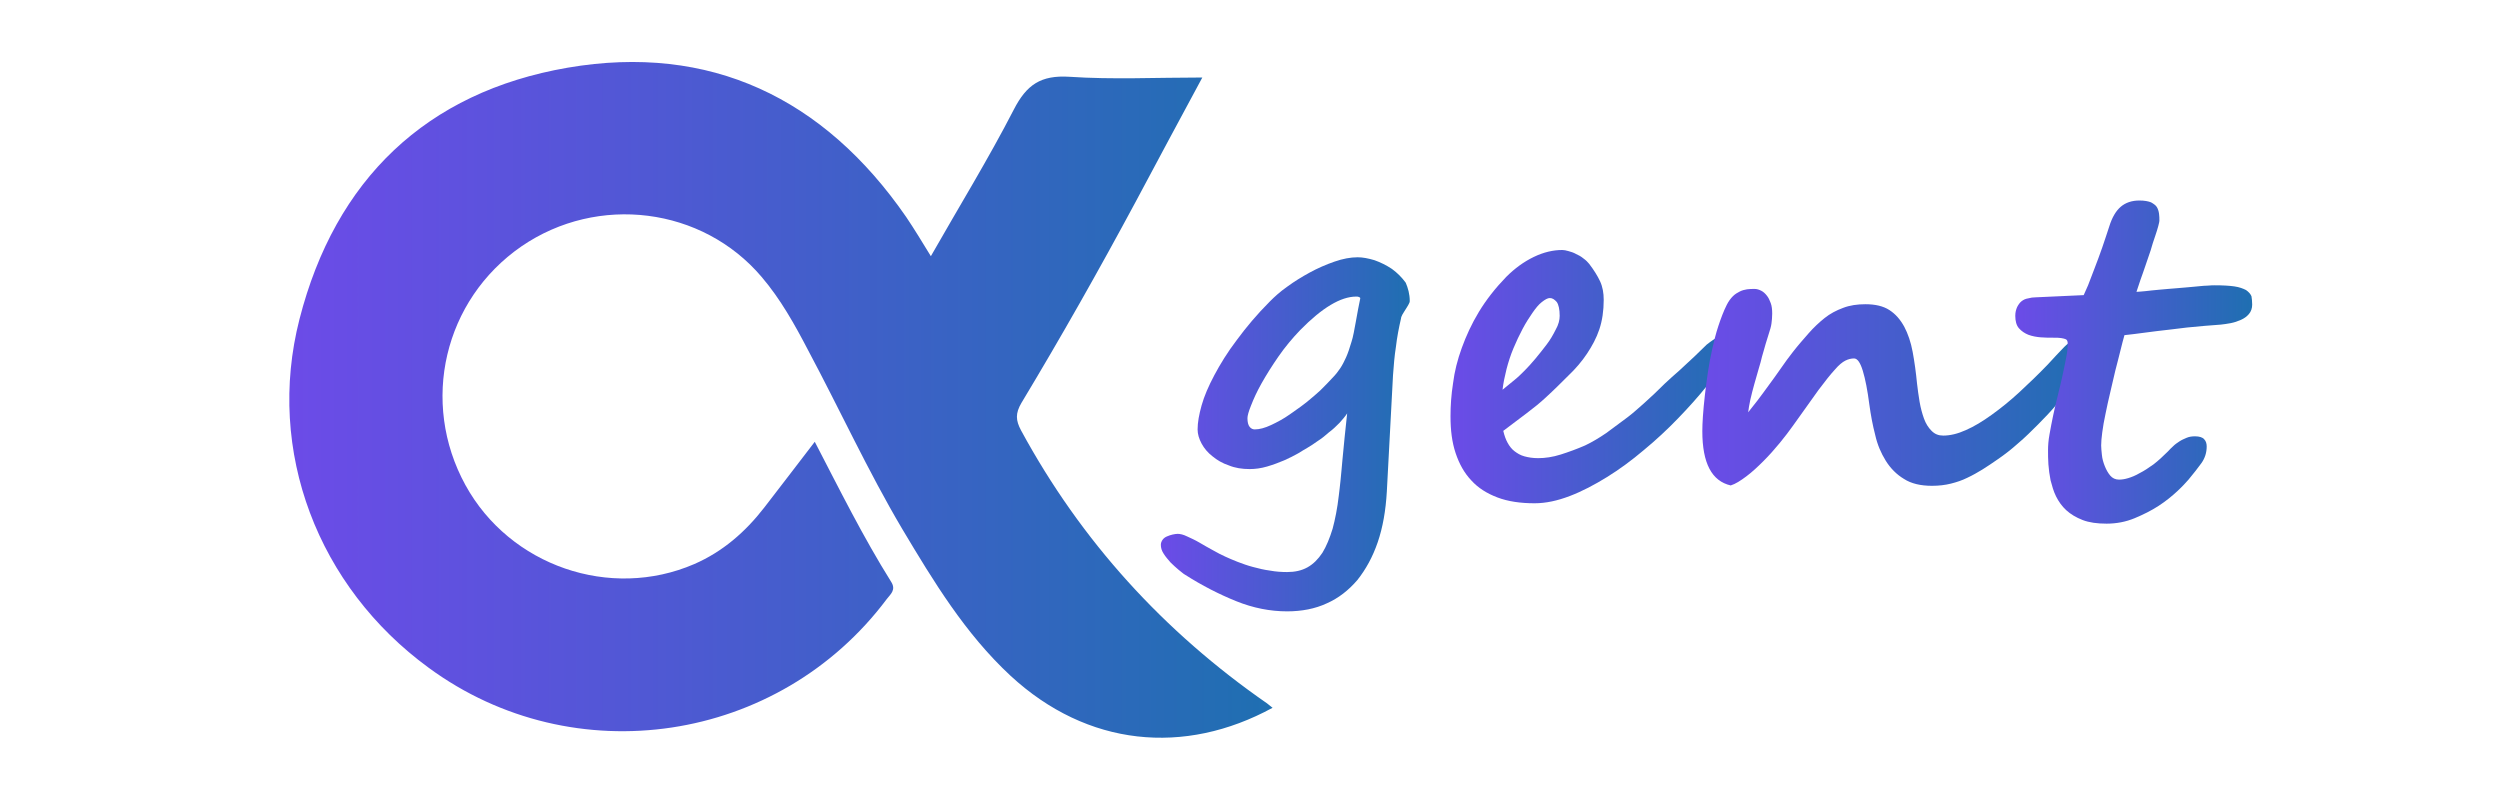
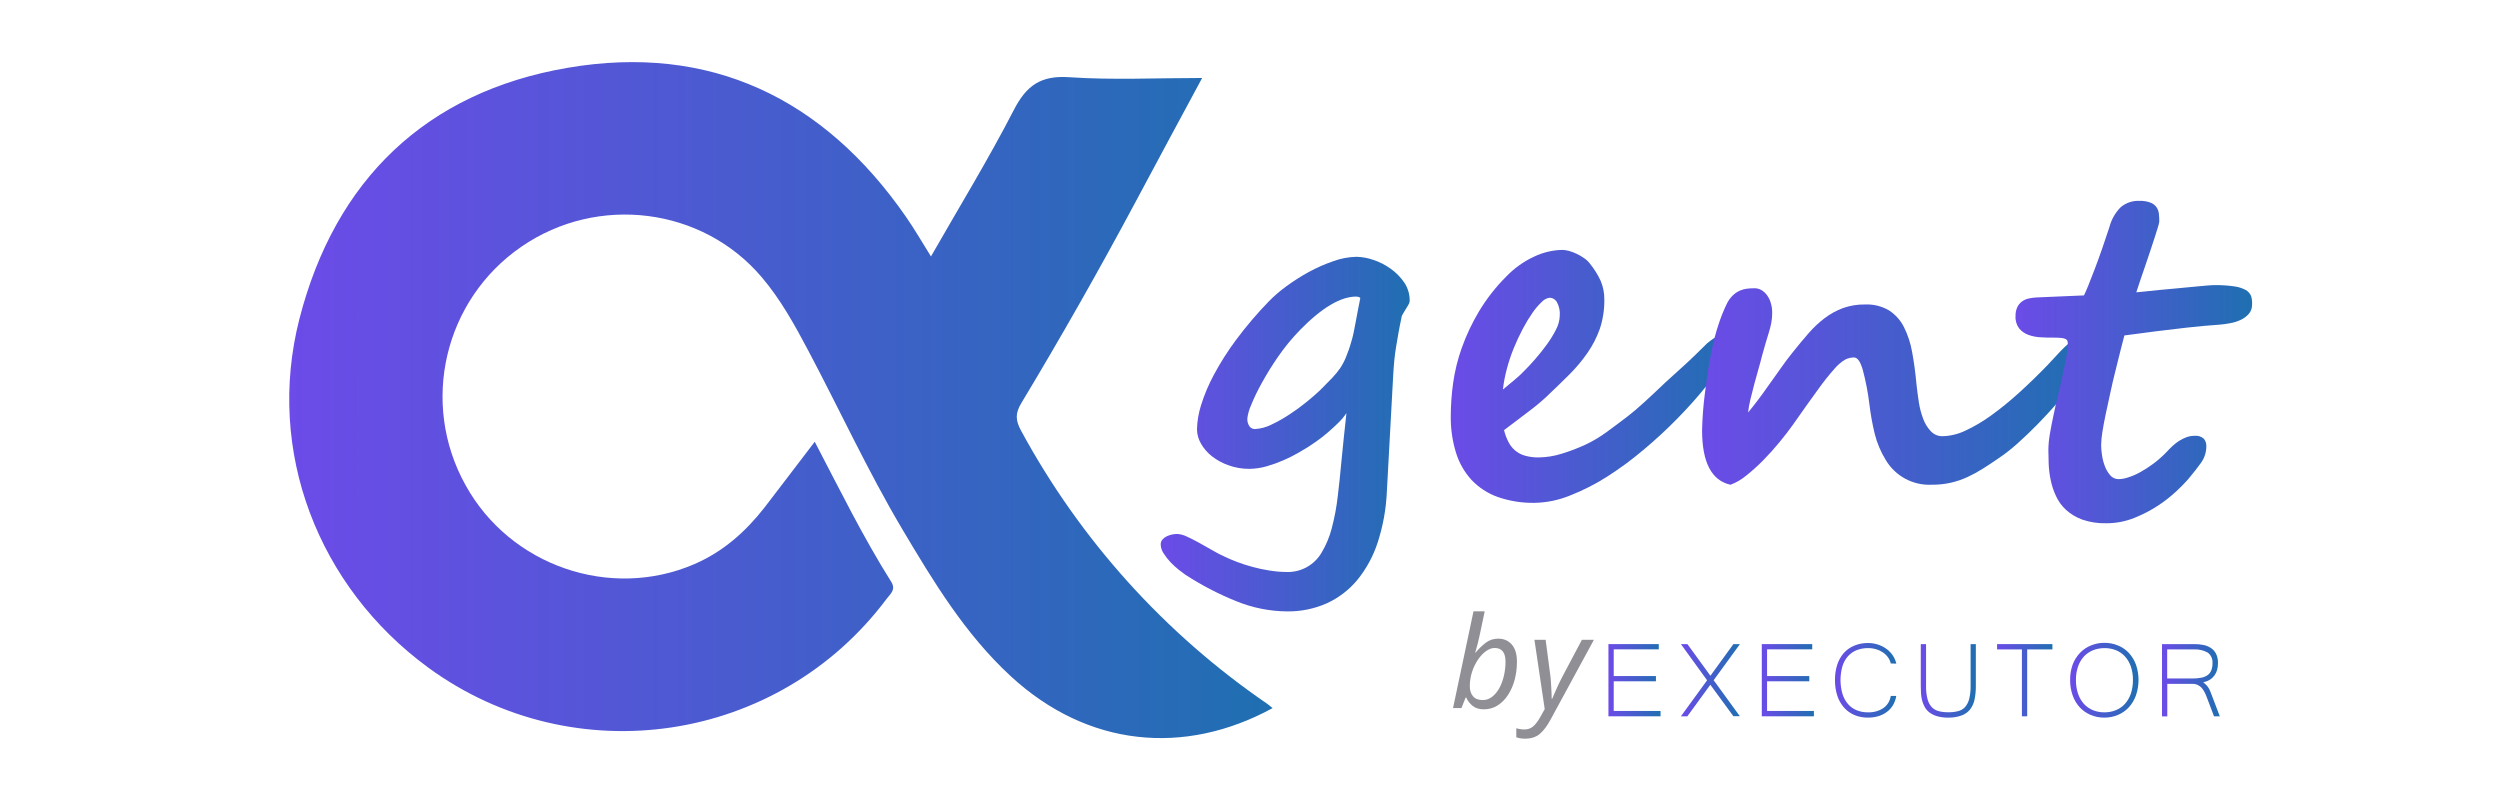
- <svg xmlns="http://www.w3.org/2000/svg" version="1.1" id="Capa_1" x="0px" y="0px" viewBox="0 0 687 222" style="enable-background:new 0 0 687 222;" xml:space="preserve">
-   <style type="text/css">
- 	.st0{fill:#1F6FB1;}
- 	.st1{fill:#8F8F95;}
- 	.st2{fill:#6C4BE8;}
- 	.st3{fill:url(#SVGID_1_);}
- 	.st4{fill:url(#SVGID_2_);}
- 	.st5{fill:url(#SVGID_3_);}
- 	.st6{fill:url(#SVGID_4_);}
- 	.st7{fill:url(#SVGID_5_);}
- 	.st8{fill:url(#SVGID_6_);}
- 	.st9{fill:url(#SVGID_7_);}
- 	.st10{fill:url(#SVGID_8_);}
- 	.st11{fill:url(#SVGID_9_);stroke:url(#SVGID_10_);stroke-width:0.75;stroke-miterlimit:10;}
- 	.st12{fill:url(#SVGID_11_);stroke:url(#SVGID_12_);stroke-width:0.75;stroke-miterlimit:10;}
- 	.st13{fill:url(#SVGID_13_);stroke:url(#SVGID_14_);stroke-width:0.75;stroke-miterlimit:10;}
- 	.st14{fill:url(#SVGID_15_);stroke:url(#SVGID_16_);stroke-width:0.75;stroke-miterlimit:10;}
- 	.st15{fill:url(#SVGID_17_);stroke:url(#SVGID_18_);stroke-width:0.75;stroke-miterlimit:10;}
- 	.st16{fill:url(#SVGID_19_);stroke:url(#SVGID_20_);stroke-width:0.75;stroke-miterlimit:10;}
- 	.st17{fill:url(#SVGID_21_);stroke:url(#SVGID_22_);stroke-width:0.75;stroke-miterlimit:10;}
- 	.st18{fill:url(#SVGID_23_);stroke:url(#SVGID_24_);stroke-width:0.75;stroke-miterlimit:10;}
- 	.st19{fill:url(#SVGID_25_);stroke:url(#SVGID_26_);stroke-width:0.75;stroke-miterlimit:10;}
- 	.st20{fill:url(#SVGID_27_);stroke:url(#SVGID_28_);stroke-width:0.75;stroke-miterlimit:10;}
- 	.st21{fill:url(#SVGID_29_);stroke:url(#SVGID_30_);stroke-width:0.75;stroke-miterlimit:10;}
- 	.st22{fill:url(#SVGID_31_);stroke:url(#SVGID_32_);stroke-width:0.75;stroke-miterlimit:10;}
- 	.st23{fill:url(#SVGID_33_);stroke:url(#SVGID_34_);stroke-width:0.75;stroke-miterlimit:10;}
- 	.st24{fill:url(#SVGID_35_);stroke:url(#SVGID_36_);stroke-width:0.75;stroke-miterlimit:10;}
- 	.st25{fill:url(#SVGID_37_);}
- 	.st26{fill:url(#SVGID_38_);}
- 	.st27{fill:url(#SVGID_39_);}
- 	.st28{fill:url(#SVGID_40_);}
- 	.st29{fill:url(#SVGID_41_);}
- 	.st30{fill:url(#SVGID_42_);}
- 	.st31{fill:url(#SVGID_43_);}
- 	.st32{fill:#FEFEFE;}
- 	.st33{fill:url(#SVGID_44_);}
- 	.st34{fill:#030303;}
- 	.st35{fill:#0A0A0A;}
- 	.st36{fill:url(#SVGID_45_);}
- </style>
-   <g>
-     <linearGradient id="SVGID_1_" gradientUnits="userSpaceOnUse" x1="318.924" y1="119.3" x2="387.385" y2="119.3">
-       <stop offset="0" style="stop-color:#6C4BE8" />
-       <stop offset="1" style="stop-color:#1F6FB1" />
+ <svg xmlns="http://www.w3.org/2000/svg" xmlns:xlink="http://www.w3.org/1999/xlink" id="Capa_1" data-name="Capa 1" viewBox="0 0 687 222">
+   <defs>
+     <style>.cls-1{fill:url(#Degradado_sin_nombre_4);}.cls-2{fill:url(#Degradado_sin_nombre_4-2);}.cls-3{fill:url(#Degradado_sin_nombre_4-3);}.cls-4{fill:url(#Degradado_sin_nombre_4-4);}.cls-5{fill:url(#Degradado_sin_nombre_4-5);}.cls-6{fill:url(#Degradado_sin_nombre_18);}.cls-7{fill:url(#Degradado_sin_nombre_18-2);}.cls-8{fill:url(#Degradado_sin_nombre_18-3);}.cls-9{fill:url(#Degradado_sin_nombre_18-4);}.cls-10{fill:url(#Degradado_sin_nombre_18-5);}.cls-11{fill:url(#Degradado_sin_nombre_18-6);}.cls-12{fill:url(#Degradado_sin_nombre_18-7);}.cls-13{fill:url(#Degradado_sin_nombre_18-8);}.cls-14{font-size:35px;fill:#8f8f95;font-family:Microsoft-Yi-Baiti, Microsoft Yi Baiti;font-style:italic;letter-spacing:0.06em;}</style>
+     <linearGradient id="Degradado_sin_nombre_4" x1="318.92" y1="119.3" x2="387.38" y2="119.3" gradientUnits="userSpaceOnUse">
+       <stop offset="0" stop-color="#6c4be8" />
+       <stop offset="1" stop-color="#1f6fb1" />
    </linearGradient>
-     <path class="st3" d="M387.4,82.7c0,0.3-0.1,0.6-0.4,1.1c-0.2,0.4-0.5,0.8-0.8,1.3c-0.3,0.4-0.5,0.9-0.8,1.3   c-0.2,0.4-0.4,0.8-0.4,1.1c-0.6,2.6-1.1,5.2-1.4,7.8c-0.4,2.5-0.6,5.1-0.8,7.8l-1.7,32c-0.3,5.2-1.1,9.8-2.5,13.9   c-1.4,4.1-3.3,7.5-5.6,10.4c-2.4,2.8-5.2,5-8.4,6.4c-3.2,1.5-6.9,2.2-10.9,2.2c-4.6,0-9.3-0.9-14-2.8c-4.7-1.9-9.4-4.3-14.1-7.3   c-0.4-0.2-0.9-0.7-1.7-1.3c-0.7-0.6-1.5-1.3-2.2-2c-0.7-0.8-1.4-1.6-1.9-2.4c-0.6-0.9-0.8-1.7-0.8-2.5c0-0.5,0.2-1,0.5-1.4   s0.7-0.7,1.2-0.9c0.5-0.2,1-0.4,1.5-0.5c0.5-0.1,1-0.2,1.4-0.2c0.7,0,1.6,0.2,2.6,0.7c1.1,0.5,2.2,1,3.4,1.7   c1.2,0.7,2.4,1.4,3.7,2.1c1.2,0.7,2.4,1.3,3.5,1.8c0.9,0.4,2,0.9,3.3,1.4c1.3,0.5,2.7,1,4.2,1.4c1.5,0.4,3.1,0.8,4.7,1   c1.6,0.3,3.2,0.4,4.7,0.4c2.1,0,4-0.4,5.6-1.3c1.6-0.9,2.9-2.2,4.1-4c1.1-1.8,2-4,2.8-6.6c0.7-2.6,1.3-5.6,1.7-9.1   c0.2-1.3,0.3-2.8,0.5-4.4c0.2-1.7,0.3-3.5,0.5-5.4c0.2-1.9,0.4-4,0.6-6.2c0.2-2.2,0.5-4.4,0.7-6.6c-0.5,0.8-1.3,1.7-2.1,2.6   c-0.9,0.9-1.8,1.8-2.9,2.6c-1,0.9-2,1.7-3.1,2.4c-1,0.7-2,1.4-2.9,1.9c-0.5,0.3-1.4,0.8-2.5,1.5c-1.1,0.6-2.4,1.3-3.8,1.9   c-1.4,0.6-3,1.2-4.7,1.7c-1.7,0.5-3.3,0.7-4.8,0.7c-2.1,0-4-0.3-5.7-1c-1.8-0.6-3.3-1.5-4.5-2.5c-1.3-1-2.3-2.2-3-3.5   c-0.7-1.3-1.1-2.6-1.1-3.9c0-1.9,0.4-4.1,1.1-6.6c0.7-2.5,1.9-5.3,3.5-8.3c1.6-3,3.6-6.3,6.2-9.7c2.5-3.4,5.5-7,9.1-10.6   c1.2-1.2,2.7-2.6,4.7-4c1.9-1.4,4-2.7,6.2-3.9c2.2-1.2,4.5-2.2,6.8-3c2.3-0.8,4.4-1.2,6.4-1.2c1.4,0,2.9,0.3,4.6,0.8   c1.7,0.6,3.3,1.4,4.8,2.4c1.5,1.1,2.7,2.3,3.8,3.8C386.9,79.1,387.4,80.8,387.4,82.7z M373.8,82c0-0.2-0.1-0.3-0.4-0.4   c-0.2-0.1-0.5-0.1-0.7-0.1c-4.3,0-9.4,3.1-15.4,9.2c-2.2,2.3-4.2,4.7-6,7.3c-1.8,2.6-3.3,5-4.6,7.3c-1.3,2.3-2.2,4.3-2.9,6.1   c-0.7,1.7-1,2.9-1,3.5c0,1.1,0.2,1.9,0.6,2.4c0.4,0.5,0.9,0.7,1.4,0.7c1.3,0,2.8-0.4,4.5-1.2c1.7-0.8,3.4-1.7,5.1-2.9   s3.3-2.3,4.8-3.5c1.5-1.2,2.7-2.3,3.6-3.1c1.4-1.4,2.5-2.5,3.3-3.4c0.9-0.9,1.6-1.8,2.2-2.7c0.6-0.9,1.1-1.9,1.6-3   c0.5-1.1,1-2.6,1.5-4.3c0.2-0.6,0.4-1.4,0.6-2.4c0.2-1,0.4-2.1,0.6-3.2c0.2-1.1,0.4-2.2,0.6-3.3C373.5,83.7,373.6,82.8,373.8,82z" />
-     <linearGradient id="SVGID_2_" gradientUnits="userSpaceOnUse" x1="398.671" y1="103.363" x2="476.744" y2="103.363">
-       <stop offset="0" style="stop-color:#6C4BE8" />
-       <stop offset="1" style="stop-color:#1F6FB1" />
-     </linearGradient>
-     <path class="st4" d="M476.7,93.5c0,0.3-0.1,0.8-0.4,1.6c-0.2,0.7-0.7,1.5-1.2,2.5c-1.6,2.6-3.6,5.4-6,8.4c-2.4,3-5.1,6-8,9   c-2.9,3-6,5.9-9.4,8.7c-3.3,2.8-6.7,5.3-10.1,7.4c-3.4,2.1-6.8,3.9-10.2,5.2c-3.4,1.3-6.6,2-9.7,2c-3.9,0-7.3-0.5-10.2-1.6   c-2.9-1.1-5.3-2.6-7.2-4.7c-1.9-2-3.3-4.5-4.3-7.5c-1-3-1.4-6.3-1.4-10.1c0-2.9,0.2-5.9,0.7-9.1c0.4-3.2,1.2-6.4,2.4-9.7   c1.2-3.3,2.7-6.6,4.7-9.9c2-3.3,4.5-6.5,7.5-9.6c2.4-2.4,4.9-4.2,7.6-5.5s5.3-1.9,7.8-1.9c0.5,0,1,0.1,1.7,0.3   c0.7,0.2,1.4,0.4,2.1,0.8c0.7,0.3,1.4,0.7,2,1.2c0.7,0.5,1.2,1,1.6,1.5c1.3,1.7,2.3,3.3,3,4.8c0.7,1.5,1,3.2,1,5.1   c0,3-0.4,5.7-1.2,8.1c-0.8,2.4-2,4.6-3.4,6.7c-1.4,2.1-3.1,4.1-5.1,6c-1.9,1.9-4,4-6.3,6.1c-1.4,1.3-3.1,2.7-5.1,4.2   c-2,1.5-4.2,3.2-6.5,4.9c0.3,1.3,0.7,2.4,1.2,3.3c0.5,0.9,1.1,1.7,1.9,2.3s1.6,1.1,2.7,1.4c1.1,0.3,2.3,0.5,3.8,0.5   c1.9,0,4-0.3,6.2-1c2.2-0.7,4.4-1.5,6.7-2.5c1.9-0.9,3.9-2.1,5.8-3.4c1.9-1.4,3.8-2.8,5.8-4.3c1.2-0.9,2.7-2.2,4.6-3.9   c1.9-1.7,3.8-3.5,5.7-5.4c1.3-1.2,2.6-2.4,4-3.6c1.3-1.2,2.7-2.5,4.2-3.9l3.3-3.2c2.4-1.9,4.3-2.9,5.8-2.9c0.8,0,1.3,0.2,1.5,0.7   C476.6,92.6,476.7,93.1,476.7,93.5z M428.6,86.8c0-1.8-0.3-3.1-0.8-3.8c-0.6-0.7-1.2-1.1-1.9-1.1c-0.6,0-1.3,0.4-2.2,1.1   s-1.7,1.7-2.6,3c-0.9,1.3-1.8,2.7-2.7,4.4c-0.9,1.7-1.7,3.4-2.5,5.3s-1.4,3.8-1.9,5.7c-0.5,2-0.9,3.9-1.1,5.7   c1.2-1,2.3-1.9,3.3-2.7c1-0.8,1.9-1.7,2.8-2.6c0.9-0.9,1.8-1.9,2.9-3.2c1.1-1.3,2.1-2.6,3.1-3.9s1.8-2.7,2.5-4.1   C428.3,89.2,428.6,87.9,428.6,86.8z" />
-     <linearGradient id="SVGID_3_" gradientUnits="userSpaceOnUse" x1="467.69" y1="106.216" x2="574.04" y2="106.216">
-       <stop offset="0" style="stop-color:#6C4BE8" />
-       <stop offset="1" style="stop-color:#1F6FB1" />
-     </linearGradient>
-     <path class="st5" d="M574,95.8c0,0.8-0.1,1.6-0.4,2.6c-0.3,0.9-0.7,1.9-1.1,2.8c-0.4,0.9-0.9,1.8-1.4,2.6c-0.5,0.8-1,1.5-1.5,2   c-1.3,1.7-2.8,3.4-4.4,5.3c-1.6,1.9-3.3,3.7-5.1,5.5c-1.8,1.8-3.6,3.6-5.5,5.2c-1.9,1.7-3.7,3.1-5.6,4.4c-1.4,1-2.8,1.9-4.2,2.8   c-1.3,0.8-2.7,1.6-4.2,2.3c-1.4,0.7-2.9,1.2-4.5,1.6s-3.3,0.6-5.2,0.6c-3.1,0-5.7-0.6-7.7-1.9c-2-1.2-3.7-2.9-5-5   c-1.3-2.1-2.3-4.4-2.9-7.1c-0.7-2.7-1.2-5.4-1.6-8.3c-0.5-3.9-1.1-7-1.8-9.3c-0.7-2.3-1.5-3.4-2.4-3.4c-0.8,0-1.6,0.2-2.4,0.6   c-0.8,0.4-1.8,1.2-2.9,2.5c-1.2,1.3-2.7,3.2-4.5,5.6c-1.8,2.5-4.1,5.7-7,9.8c-1,1.4-2.2,3-3.6,4.7c-1.4,1.7-2.9,3.4-4.5,5   c-1.6,1.6-3.1,3-4.7,4.2c-1.6,1.2-3,2.1-4.3,2.5c-5.2-1.2-7.8-6.1-7.8-14.9c0-2.2,0.2-5.5,0.7-9.9c0.2-1.9,0.5-4,0.8-6.1   c0.3-2.1,0.7-4.3,1.2-6.5c0.5-2.2,1-4.3,1.7-6.4c0.7-2.1,1.4-4,2.3-5.8c0.5-1,1.1-1.8,1.7-2.4c0.6-0.6,1.3-1,1.9-1.3   c0.6-0.3,1.3-0.5,2-0.6c0.7-0.1,1.4-0.1,2.1-0.1c0.6,0,1.2,0.2,1.8,0.5c0.6,0.3,1.1,0.8,1.5,1.3c0.5,0.6,0.8,1.3,1.1,2.1   c0.3,0.8,0.4,1.8,0.4,2.9c0,1-0.1,1.9-0.2,2.7s-0.4,1.8-0.7,2.7c-0.3,0.9-0.6,1.9-0.9,2.9c-0.3,1-0.6,2.2-1,3.5   c-0.2,0.9-0.5,2-0.9,3.3c-0.4,1.4-0.8,2.8-1.2,4.2c-0.4,1.5-0.8,2.9-1.1,4.3c-0.3,1.4-0.5,2.6-0.6,3.5c0.7-0.9,1.6-2,2.6-3.3   c1-1.3,2-2.7,3.1-4.2c1.1-1.5,2.2-3,3.3-4.6c1.1-1.6,2.2-3.1,3.3-4.5c1.4-1.8,2.9-3.5,4.3-5.1s2.9-3,4.4-4.2   c1.5-1.2,3.2-2.1,5.1-2.8c1.8-0.7,3.9-1,6.1-1c2.7,0,4.9,0.5,6.6,1.6c1.7,1.1,3,2.6,4.1,4.6c1,1.9,1.8,4.2,2.3,6.9   c0.5,2.7,0.9,5.6,1.2,8.7c0.2,1.6,0.4,3.3,0.7,5c0.3,1.7,0.7,3.2,1.2,4.6c0.5,1.4,1.2,2.5,2.1,3.4c0.9,0.9,1.9,1.3,3.2,1.3   c1.9,0,4-0.5,6.2-1.5c2.3-1,4.6-2.4,7.1-4.2c2.5-1.8,5-3.8,7.6-6.2s5.2-4.9,7.8-7.6c0.8-0.9,1.6-1.7,2.4-2.6   c0.8-0.8,1.5-1.6,2.2-2.3c0.7-0.7,1.4-1.2,2-1.6c0.7-0.4,1.3-0.6,2-0.6c0.2,0,0.5,0,0.9,0.1c0.3,0.1,0.6,0.2,0.9,0.4   c0.3,0.2,0.5,0.4,0.7,0.8C573.9,94.7,574,95.2,574,95.8z" />
-     <linearGradient id="SVGID_4_" gradientUnits="userSpaceOnUse" x1="553.762" y1="99.518" x2="618.874" y2="99.518">
-       <stop offset="0" style="stop-color:#6C4BE8" />
-       <stop offset="1" style="stop-color:#1F6FB1" />
-     </linearGradient>
-     <path class="st6" d="M618.9,83.7c0,1-0.3,1.9-0.9,2.6c-0.6,0.7-1.3,1.2-2.2,1.6c-0.9,0.4-1.8,0.7-2.8,0.9c-1,0.2-1.9,0.3-2.7,0.4   c-3.1,0.2-6.2,0.5-9.3,0.8c-3.1,0.4-5.9,0.7-8.4,1c-2.5,0.3-4.6,0.6-6.2,0.8c-1.6,0.2-2.5,0.3-2.6,0.3c-0.3,1.1-0.7,2.5-1.1,4.2   c-0.4,1.7-0.9,3.5-1.4,5.5c-0.5,2-0.9,4-1.4,6c-0.5,2-0.9,4-1.3,5.9c-0.4,1.9-0.7,3.5-0.9,5.1c-0.2,1.5-0.3,2.7-0.3,3.6   c0,0.7,0.1,1.6,0.2,2.6c0.1,1.1,0.4,2.1,0.8,3.1c0.4,1,0.9,1.9,1.5,2.6c0.6,0.7,1.4,1.1,2.4,1.1c0.7,0,1.5-0.1,2.5-0.4   c1-0.3,2-0.7,3.2-1.4c1.2-0.6,2.4-1.4,3.8-2.4c1.3-1,2.6-2.2,4-3.6c0.4-0.5,0.9-0.9,1.4-1.4c0.5-0.5,1.1-0.9,1.7-1.3   c0.6-0.4,1.3-0.7,2-1c0.7-0.3,1.5-0.4,2.3-0.4c1.2,0,2.1,0.3,2.5,0.8c0.5,0.5,0.7,1.2,0.7,2c0,1.7-0.5,3.2-1.4,4.5   c-1,1.4-2.2,2.9-3.6,4.6c-0.7,0.8-1.7,1.9-3.1,3.2c-1.4,1.3-3.1,2.7-5.1,4c-2,1.3-4.2,2.4-6.6,3.4c-2.4,1-5,1.5-7.7,1.5   c-2.6,0-4.8-0.3-6.6-1c-1.8-0.7-3.3-1.6-4.5-2.7c-1.2-1.1-2.1-2.4-2.8-3.8c-0.7-1.4-1.1-2.9-1.5-4.4c-0.3-1.5-0.5-3-0.6-4.4   c-0.1-1.4-0.1-2.7-0.1-3.9c0-1.2,0.1-2.7,0.4-4.3c0.3-1.6,0.6-3.4,1-5.2c0.4-1.8,0.8-3.7,1.3-5.6c0.5-1.9,0.9-3.8,1.3-5.5   c0.4-1.8,0.7-3.4,1-4.9c0.3-1.5,0.4-2.7,0.4-3.8c0-0.2,0-0.5-0.1-0.7c-0.1-0.2-0.2-0.4-0.5-0.5c-0.2-0.1-0.6-0.2-1.2-0.3   c-0.5-0.1-1.3-0.1-2.2-0.1c-1.1,0-2.2,0-3.4-0.1c-1.2-0.1-2.3-0.3-3.4-0.7c-1-0.4-1.9-1-2.6-1.8c-0.7-0.8-1-2-1-3.4   c0-1,0.2-1.7,0.5-2.4c0.3-0.6,0.7-1.2,1.2-1.6c0.5-0.4,1.1-0.7,1.8-0.8c0.7-0.2,1.4-0.3,2.2-0.3l13.1-0.6c0.2-0.5,0.6-1.3,1.2-2.7   c0.5-1.3,1.1-2.9,1.8-4.7c0.7-1.8,1.4-3.7,2.1-5.7c0.7-2,1.3-3.9,1.9-5.7c0.8-2.6,1.9-4.4,3.2-5.5s3-1.7,5.1-1.7   c1.4,0,2.4,0.2,3.2,0.5c0.7,0.4,1.3,0.8,1.6,1.3c0.3,0.5,0.5,1.1,0.6,1.8c0.1,0.7,0.1,1.3,0.1,2c0,0.2-0.1,0.6-0.3,1.4   c-0.2,0.8-0.5,1.7-0.9,2.9c-0.4,1.1-0.8,2.4-1.2,3.8c-0.5,1.4-0.9,2.7-1.4,4.1c-0.5,1.4-0.9,2.7-1.4,4c-0.4,1.3-0.8,2.3-1.1,3.3   c0.5,0,1.3-0.1,2.5-0.2c1.1-0.1,2.4-0.3,3.9-0.4c1.5-0.1,3-0.3,4.7-0.4c1.6-0.1,3.2-0.3,4.6-0.4c1.4-0.1,2.7-0.3,3.7-0.3   c1.1-0.1,1.7-0.1,2.1-0.1c2.2,0,4,0.1,5.4,0.3c1.4,0.2,2.4,0.6,3.2,1c0.7,0.5,1.2,1,1.5,1.7C618.8,82,618.9,82.8,618.9,83.7z" />
-   </g>
-   <linearGradient id="SVGID_5_" gradientUnits="userSpaceOnUse" x1="79.471" y1="109.937" x2="349.706" y2="109.937">
-     <stop offset="0" style="stop-color:#6C4BE8" />
-     <stop offset="1" style="stop-color:#1F6FB1" />
-   </linearGradient>
-   <path class="st7" d="M223.9,121.4c6.9,13.3,13.3,26.2,21,38.5c1.4,2.2-0.2,3.4-1.2,4.7c-29.7,39.7-86,48.2-125.9,18.9  C87.4,161.3,73,124,82.3,87.7c9.8-38.3,34.8-62.4,73.7-69.1c39.1-6.7,70.4,8.3,93,41c2.3,3.4,4.4,6.9,6.8,10.8  c7.8-13.7,15.8-26.7,22.8-40.3c3.5-6.8,7.4-9.5,15.3-9c11.9,0.8,23.8,0.2,36.5,0.2c-6.4,11.8-12.4,23.1-18.4,34.3  c-10,18.6-20.4,37-31.3,55.1c-1.7,2.9-1.6,4.8-0.1,7.6c16.5,30.4,39.2,55.3,67.6,75c0.5,0.4,1,0.8,1.5,1.2  c-24.2,13.2-50.9,10.7-72-8.8c-12.5-11.6-21.2-26-29.8-40.4c-9.4-15.9-17.1-32.7-25.8-49c-3.7-7.1-7.6-14.1-12.8-20.2  c-16.3-19.2-45-22.8-66-8.4c-21.3,14.7-27.9,42.8-15.4,65.6c12.2,22.2,39.8,31.7,62.9,21.7c7.8-3.4,14-8.8,19.2-15.5  C214.5,133.7,218.9,127.9,223.9,121.4z" />
+     <linearGradient id="Degradado_sin_nombre_4-2" x1="398.67" y1="103.36" x2="476.74" y2="103.36" xlink:href="#Degradado_sin_nombre_4" />
+     <linearGradient id="Degradado_sin_nombre_4-3" x1="467.69" y1="106.22" x2="574.04" y2="106.22" xlink:href="#Degradado_sin_nombre_4" />
+     <linearGradient id="Degradado_sin_nombre_4-4" x1="553.76" y1="99.52" x2="618.87" y2="99.52" xlink:href="#Degradado_sin_nombre_4" />
+     <linearGradient id="Degradado_sin_nombre_4-5" x1="79.47" y1="109.94" x2="349.71" y2="109.94" xlink:href="#Degradado_sin_nombre_4" />
+     <linearGradient id="Degradado_sin_nombre_18" x1="442" y1="186.93" x2="456.32" y2="186.93" xlink:href="#Degradado_sin_nombre_4" />
+     <linearGradient id="Degradado_sin_nombre_18-2" x1="461.91" y1="186.93" x2="478.13" y2="186.93" xlink:href="#Degradado_sin_nombre_4" />
+     <linearGradient id="Degradado_sin_nombre_18-3" x1="484.14" y1="186.93" x2="498.46" y2="186.93" xlink:href="#Degradado_sin_nombre_4" />
+     <linearGradient id="Degradado_sin_nombre_18-4" x1="504.25" y1="186.93" x2="521.09" y2="186.93" xlink:href="#Degradado_sin_nombre_4" />
+     <linearGradient id="Degradado_sin_nombre_18-5" x1="527.8" y1="187.11" x2="542.93" y2="187.11" xlink:href="#Degradado_sin_nombre_4" />
+     <linearGradient id="Degradado_sin_nombre_18-6" x1="548.8" y1="186.93" x2="564.04" y2="186.93" xlink:href="#Degradado_sin_nombre_4" />
+     <linearGradient id="Degradado_sin_nombre_18-7" x1="568.93" y1="186.93" x2="587.63" y2="186.93" xlink:href="#Degradado_sin_nombre_4" />
+     <linearGradient id="Degradado_sin_nombre_18-8" x1="594.09" y1="186.93" x2="610" y2="186.93" xlink:href="#Degradado_sin_nombre_4" />
+   </defs>
+   <path class="cls-1" d="M387.38,82.74A2.14,2.14,0,0,1,387,83.8c-.25.41-.5.84-.77,1.27s-.53.87-.78,1.3a2.39,2.39,0,0,0-.37,1.15c-.58,2.65-1,5.23-1.43,7.75s-.64,5.13-.8,7.81l-1.74,32A52.42,52.42,0,0,1,378.61,149,32,32,0,0,1,373,159.36a23.68,23.68,0,0,1-8.44,6.45,26,26,0,0,1-10.88,2.2,37.58,37.58,0,0,1-14-2.82,81.5,81.5,0,0,1-14.08-7.35c-.37-.25-.93-.67-1.68-1.27a23,23,0,0,1-2.2-2,16.7,16.7,0,0,1-1.92-2.45,4.57,4.57,0,0,1-.84-2.48,2.06,2.06,0,0,1,.47-1.36,3.46,3.46,0,0,1,1.18-.9,6.45,6.45,0,0,1,1.48-.5,7.52,7.52,0,0,1,1.4-.15,6.87,6.87,0,0,1,2.64.71c1.05.48,2.18,1.05,3.38,1.71s2.41,1.35,3.66,2.07a33.36,33.36,0,0,0,3.53,1.83c.87.42,1.95.87,3.25,1.37s2.71.95,4.22,1.36,3.07.76,4.68,1a29.42,29.42,0,0,0,4.65.4,10.7,10.7,0,0,0,9.68-5.33,25.3,25.3,0,0,0,2.76-6.58,61.48,61.48,0,0,0,1.7-9.11c.17-1.28.33-2.76.5-4.44s.34-3.48.53-5.42.39-4,.62-6.17.46-4.38.71-6.61a16.19,16.19,0,0,1-2.14,2.58c-.89.88-1.84,1.76-2.85,2.63s-2,1.68-3.07,2.42-2,1.39-2.86,1.92c-.53.33-1.36.82-2.48,1.46a40.32,40.32,0,0,1-3.84,1.92,37.33,37.33,0,0,1-4.65,1.68,17.67,17.67,0,0,1-4.84.71,16.56,16.56,0,0,1-5.73-1,15.83,15.83,0,0,1-4.53-2.48,11.94,11.94,0,0,1-3-3.48,8,8,0,0,1-1.08-3.93,23.94,23.94,0,0,1,1.11-6.58,47.57,47.57,0,0,1,3.51-8.34,76.45,76.45,0,0,1,6.17-9.7,105,105,0,0,1,9.05-10.61,37.28,37.28,0,0,1,4.65-4,54.68,54.68,0,0,1,6.17-3.94,43.57,43.57,0,0,1,6.79-3,19.51,19.51,0,0,1,6.39-1.21,14.84,14.84,0,0,1,4.59.84,17.45,17.45,0,0,1,4.77,2.42,15,15,0,0,1,3.76,3.81A8.83,8.83,0,0,1,387.38,82.74ZM373.8,82c0-.16-.12-.29-.37-.37a2.4,2.4,0,0,0-.74-.13q-6.45,0-15.44,9.18a56.78,56.78,0,0,0-6,7.29,83.83,83.83,0,0,0-4.55,7.35,53.61,53.61,0,0,0-2.92,6.07,12.53,12.53,0,0,0-1,3.48,3.45,3.45,0,0,0,.62,2.35,1.8,1.8,0,0,0,1.36.68,11.05,11.05,0,0,0,4.53-1.17,39.43,39.43,0,0,0,5.08-2.86,55,55,0,0,0,4.78-3.5q2.24-1.83,3.6-3.13c1.36-1.37,2.48-2.5,3.35-3.41a21.4,21.4,0,0,0,2.2-2.7,16.71,16.71,0,0,0,1.58-3c.45-1.11,1-2.56,1.49-4.34a23.77,23.77,0,0,0,.62-2.45c.2-1,.41-2.07.62-3.19s.41-2.22.62-3.32S373.64,82.79,373.8,82Z" />
+   <path class="cls-2" d="M476.74,93.47a5.21,5.21,0,0,1-.37,1.55,13.55,13.55,0,0,1-1.24,2.48,88.92,88.92,0,0,1-6.05,8.37q-3.61,4.53-8,9a125.75,125.75,0,0,1-9.37,8.68A93,93,0,0,1,441.61,131a59.06,59.06,0,0,1-10.2,5.18,27,27,0,0,1-9.67,2,29.25,29.25,0,0,1-10.17-1.61,18.48,18.48,0,0,1-7.19-4.68,19.61,19.61,0,0,1-4.28-7.51,32.82,32.82,0,0,1-1.43-10.07,67.88,67.88,0,0,1,.65-9.06,49.38,49.38,0,0,1,2.39-9.7,56.52,56.52,0,0,1,4.68-9.92,49.72,49.72,0,0,1,7.54-9.65,25.49,25.49,0,0,1,7.62-5.45,18.92,18.92,0,0,1,7.82-1.86,7.26,7.26,0,0,1,1.73.27,12.54,12.54,0,0,1,2.11.78,14.09,14.09,0,0,1,2.05,1.18,6.83,6.83,0,0,1,1.61,1.49,22.83,22.83,0,0,1,3,4.8,12.67,12.67,0,0,1,1,5.12,24.57,24.57,0,0,1-1.24,8.06A28.12,28.12,0,0,1,436.22,97a42.46,42.46,0,0,1-5.05,6q-2.93,2.92-6.27,6.08a59.31,59.31,0,0,1-5.08,4.19q-3,2.27-6.51,4.93a14.77,14.77,0,0,0,1.24,3.31,7.54,7.54,0,0,0,1.86,2.33,7.24,7.24,0,0,0,2.69,1.39,13.09,13.09,0,0,0,3.76.47,21.84,21.84,0,0,0,6.23-1,50.07,50.07,0,0,0,6.66-2.54,34.49,34.49,0,0,0,5.77-3.45q2.85-2.07,5.77-4.31c1.2-.9,2.74-2.22,4.62-3.93s3.79-3.51,5.73-5.37q2-1.86,4-3.63c1.33-1.17,2.73-2.49,4.22-3.93l3.29-3.23c2.39-1.94,4.34-2.91,5.83-2.91.78,0,1.28.23,1.48.68A3.12,3.12,0,0,1,476.74,93.47Zm-48.12-6.7a6.68,6.68,0,0,0-.83-3.84,2.39,2.39,0,0,0-1.9-1.12,3.56,3.56,0,0,0-2.17,1.12,18.29,18.29,0,0,0-2.57,3,41.44,41.44,0,0,0-2.67,4.4c-.89,1.68-1.71,3.44-2.48,5.3a47.14,47.14,0,0,0-1.92,5.74,38.57,38.57,0,0,0-1.08,5.67l3.25-2.7a31.92,31.92,0,0,0,2.76-2.57q1.31-1.31,2.95-3.19c1.09-1.26,2.14-2.58,3.13-3.94a29.08,29.08,0,0,0,2.51-4.09A8.6,8.6,0,0,0,428.62,86.77Z" />
+   <path class="cls-3" d="M574,95.77a9,9,0,0,1-.43,2.57,20,20,0,0,1-1.09,2.76,21.84,21.84,0,0,1-1.43,2.57,18.87,18.87,0,0,1-1.45,2c-1.33,1.65-2.8,3.41-4.44,5.27s-3.34,3.7-5.11,5.52-3.6,3.56-5.46,5.24a49.49,49.49,0,0,1-5.58,4.37c-1.45,1-2.84,1.91-4.19,2.76a36.33,36.33,0,0,1-4.15,2.26,23.49,23.49,0,0,1-4.53,1.55,22.58,22.58,0,0,1-5.24.56,13.89,13.89,0,0,1-12.71-6.82,25.54,25.54,0,0,1-3-7.1A69.56,69.56,0,0,1,513.7,111a67.67,67.67,0,0,0-1.8-9.33c-.66-2.3-1.46-3.44-2.41-3.44a5.35,5.35,0,0,0-2.42.58,11.6,11.6,0,0,0-2.95,2.52,67.52,67.52,0,0,0-4.46,5.61q-2.7,3.69-7,9.83-1.49,2.1-3.63,4.71c-1.43,1.74-2.92,3.4-4.49,5a52,52,0,0,1-4.69,4.22,14.94,14.94,0,0,1-4.31,2.51q-7.81-1.74-7.81-15a96.2,96.2,0,0,1,.74-9.86q.38-2.91.84-6.13t1.18-6.48c.47-2.18,1-4.3,1.7-6.39a43.26,43.26,0,0,1,2.3-5.8,8.35,8.35,0,0,1,1.67-2.36,7.28,7.28,0,0,1,1.89-1.3,7.15,7.15,0,0,1,2-.56,18.66,18.66,0,0,1,2.11-.12,3.77,3.77,0,0,1,1.8.46A5,5,0,0,1,485.49,81a6.87,6.87,0,0,1,1.08,2.11A9.11,9.11,0,0,1,487,86a15.06,15.06,0,0,1-.25,2.73,26.17,26.17,0,0,1-.69,2.7l-.89,2.94q-.47,1.55-1,3.54c-.21.86-.51,2-.9,3.34s-.79,2.78-1.18,4.25-.76,2.91-1.09,4.31a25.55,25.55,0,0,0-.62,3.54c.75-.87,1.6-2,2.58-3.26s2-2.71,3.06-4.22,2.18-3,3.29-4.62,2.23-3.06,3.35-4.46c1.45-1.82,2.87-3.54,4.28-5.15a29.3,29.3,0,0,1,4.43-4.18,19.69,19.69,0,0,1,5.06-2.79,17.19,17.19,0,0,1,6.14-1,11.9,11.9,0,0,1,6.57,1.65,11.74,11.74,0,0,1,4.06,4.55,24.67,24.67,0,0,1,2.26,6.92c.5,2.66.89,5.57,1.18,8.71.17,1.61.38,3.27.65,5a22.89,22.89,0,0,0,1.21,4.62,9.94,9.94,0,0,0,2.11,3.41,4.33,4.33,0,0,0,3.23,1.34,15.4,15.4,0,0,0,6.23-1.52,42.12,42.12,0,0,0,7.1-4.19,87.48,87.48,0,0,0,7.63-6.2q3.9-3.54,7.81-7.57c.83-.86,1.62-1.72,2.39-2.57s1.5-1.61,2.2-2.29a12.41,12.41,0,0,1,2-1.65,3.79,3.79,0,0,1,2-.62,4.22,4.22,0,0,1,.87.1,2.49,2.49,0,0,1,.93.37,2,2,0,0,1,.71.77A2.77,2.77,0,0,1,574,95.77Z" />
+   <path class="cls-4" d="M618.87,83.67a3.76,3.76,0,0,1-.9,2.58,6.61,6.61,0,0,1-2.2,1.64,11.54,11.54,0,0,1-2.79.9c-1,.19-1.9.32-2.73.4q-4.65.32-9.3.84t-8.4,1q-3.75.47-6.17.81c-1.61.23-2.48.34-2.6.34-.29,1.12-.66,2.52-1.09,4.22s-.89,3.52-1.36,5.48-1,4-1.4,6-.88,4-1.27,5.86-.7,3.55-.93,5a25,25,0,0,0-.34,3.57,19.37,19.37,0,0,0,.22,2.64,14,14,0,0,0,.77,3.06,8.36,8.36,0,0,0,1.49,2.58,3,3,0,0,0,2.35,1.08,8.77,8.77,0,0,0,2.45-.43,18,18,0,0,0,3.23-1.36,31.13,31.13,0,0,0,3.75-2.39,29.05,29.05,0,0,0,4-3.57c.41-.45.89-.93,1.43-1.42a11.92,11.92,0,0,1,1.73-1.34,10.83,10.83,0,0,1,2-1,6.41,6.41,0,0,1,2.26-.4,3.24,3.24,0,0,1,2.54.8,3,3,0,0,1,.69,2.05,7.78,7.78,0,0,1-1.43,4.53q-1.43,2-3.6,4.59a41.27,41.27,0,0,1-3.13,3.19,38,38,0,0,1-5.08,4,36.68,36.68,0,0,1-6.58,3.41,20.39,20.39,0,0,1-7.66,1.46,18.74,18.74,0,0,1-6.6-1,13.42,13.42,0,0,1-4.46-2.66,12,12,0,0,1-2.76-3.79,19.53,19.53,0,0,1-1.46-4.37,27,27,0,0,1-.56-4.4c-.06-1.45-.09-2.75-.09-3.91a26.83,26.83,0,0,1,.4-4.31q.4-2.44,1-5.18c.37-1.81.8-3.69,1.27-5.61s.9-3.76,1.27-5.52.7-3.38,1-4.86a22.75,22.75,0,0,0,.4-3.79,2.43,2.43,0,0,0-.09-.68,1,1,0,0,0-.47-.53,3.23,3.23,0,0,0-1.18-.31,21.32,21.32,0,0,0-2.23-.09c-1.08,0-2.22,0-3.44-.09a11.66,11.66,0,0,1-3.38-.65,6,6,0,0,1-2.57-1.77,5.14,5.14,0,0,1-1-3.44,5.47,5.47,0,0,1,.47-2.39,4.16,4.16,0,0,1,1.24-1.55,4.82,4.82,0,0,1,1.8-.84,12.28,12.28,0,0,1,2.2-.31l13.08-.56c.25-.45.64-1.34,1.18-2.66s1.15-2.89,1.83-4.68,1.37-3.71,2.08-5.74,1.34-3.93,1.92-5.71a12,12,0,0,1,3.16-5.51,7.46,7.46,0,0,1,5.09-1.68,7.63,7.63,0,0,1,3.16.53,3.63,3.63,0,0,1,1.61,1.33,4.16,4.16,0,0,1,.59,1.83q.09,1,.09,2a7.78,7.78,0,0,1-.34,1.43q-.34,1.19-.9,2.88c-.37,1.14-.78,2.39-1.24,3.76s-.92,2.73-1.39,4.12-.93,2.71-1.37,4-.79,2.34-1.08,3.25l2.45-.24c1.13-.13,2.45-.26,3.94-.41s3-.29,4.68-.43,3.16-.29,4.59-.44,2.66-.25,3.72-.34,1.74-.12,2.07-.12a34.5,34.5,0,0,1,5.43.34,9.11,9.11,0,0,1,3.19,1,3.4,3.4,0,0,1,1.49,1.68A6.66,6.66,0,0,1,618.87,83.67Z" />
+   <path class="cls-5" d="M223.89,121.39c6.93,13.28,13.31,26.24,21,38.46,1.41,2.23-.24,3.35-1.24,4.7a90.56,90.56,0,0,1-125.95,18.92C87.39,161.27,73,124,82.26,87.71c9.8-38.28,34.85-62.43,73.74-69.08,39.13-6.69,70.37,8.32,93,41,2.33,3.36,4.37,6.91,6.83,10.84,7.81-13.66,15.79-26.7,22.77-40.25,3.48-6.76,7.44-9.54,15.27-9,11.86.81,23.83.21,36.48.21-6.37,11.85-12.42,23-18.42,34.28Q297,83.62,280.66,110.77c-1.72,2.85-1.6,4.77-.06,7.6a215.35,215.35,0,0,0,67.58,75c.52.36,1,.79,1.53,1.22-24.18,13.19-50.85,10.74-72-8.81-12.53-11.57-21.23-26-29.81-40.44-9.42-15.89-17.14-32.68-25.79-49-3.74-7.06-7.59-14.06-12.8-20.18-16.29-19.18-45-22.82-66-8.39a50,50,0,0,0-15.37,65.56c12.22,22.16,39.8,31.67,62.9,21.68,7.83-3.39,14-8.84,19.22-15.51C214.52,133.71,218.93,127.87,223.89,121.39Z" />
+   <path class="cls-6" d="M456.32,196.84H442V177h13.83v1.44H443.45v7.34h11.6v1.44h-11.6v8.15h12.87Z" />
+   <path class="cls-7" d="M463.7,177l6.32,8.7,6.32-8.7h1.79l-7.22,9.92,7.2,9.9h-1.77L470,188.17l-6.32,8.67h-1.77l7.2-9.9L461.91,177Z" />
+   <path class="cls-8" d="M498.46,196.84H484.14V177H498v1.44H485.59v7.34h11.6v1.44h-11.6v8.15h12.87Z" />
+   <path class="cls-9" d="M519.58,182.32a4.66,4.66,0,0,0-.74-1.66,5.42,5.42,0,0,0-1.36-1.34,6.61,6.61,0,0,0-1.87-.89,7.6,7.6,0,0,0-2.27-.33,8.38,8.38,0,0,0-3.12.56,6.32,6.32,0,0,0-2.39,1.66,7.37,7.37,0,0,0-1.52,2.73,13.78,13.78,0,0,0,0,7.64,7.6,7.6,0,0,0,1.52,2.78,6.2,6.2,0,0,0,2.37,1.7,7.83,7.83,0,0,0,3.08.58,7.27,7.27,0,0,0,4.24-1.15,4.9,4.9,0,0,0,2.06-3.36h1.51a7,7,0,0,1-.89,2.53,6.45,6.45,0,0,1-1.69,1.87,7.17,7.17,0,0,1-2.33,1.16,9.69,9.69,0,0,1-2.86.4,9.25,9.25,0,0,1-3.77-.73,8,8,0,0,1-2.86-2.08,9.44,9.44,0,0,1-1.81-3.24,13.67,13.67,0,0,1-.63-4.29,13.28,13.28,0,0,1,.63-4.23,9.15,9.15,0,0,1,1.82-3.21,8,8,0,0,1,2.86-2,9.44,9.44,0,0,1,3.76-.72,8.75,8.75,0,0,1,2.72.42,8.22,8.22,0,0,1,2.33,1.17,7.21,7.21,0,0,1,1.74,1.79,6.68,6.68,0,0,1,1,2.29Z" />
+   <path class="cls-10" d="M535.37,197.2a10.63,10.63,0,0,1-3-.37,6.42,6.42,0,0,1-2.1-1,5,5,0,0,1-1.32-1.48,7.74,7.74,0,0,1-.74-1.81,10.73,10.73,0,0,1-.32-2q-.06-1-.06-2V177h1.45v11.46a13.39,13.39,0,0,0,.41,3.68,5.1,5.1,0,0,0,1.19,2.22,4.08,4.08,0,0,0,1.92,1.08,10.18,10.18,0,0,0,2.6.29,10.48,10.48,0,0,0,2.63-.29,3.91,3.91,0,0,0,1.92-1.09,5.31,5.31,0,0,0,1.17-2.22,14.13,14.13,0,0,0,.4-3.67V177h1.44v11.51a17.67,17.67,0,0,1-.34,3.66,6.83,6.83,0,0,1-1.19,2.72,5.35,5.35,0,0,1-2.32,1.7A10.12,10.12,0,0,1,535.37,197.2Z" />
+   <path class="cls-11" d="M564,178.46h-6.93v18.38h-1.45V178.46H548.8V177H564Z" />
+   <path class="cls-12" d="M578.29,176.65a9.56,9.56,0,0,1,3.74.73,8.35,8.35,0,0,1,3,2.06,9.72,9.72,0,0,1,1.94,3.22,13,13,0,0,1,0,8.4,9.67,9.67,0,0,1-1.93,3.27,8.66,8.66,0,0,1-3,2.12,9.3,9.3,0,0,1-3.77.75,9.39,9.39,0,0,1-3.79-.75,8.67,8.67,0,0,1-3-2.11,9.51,9.51,0,0,1-1.92-3.26,12.29,12.29,0,0,1-.69-4.22,12.15,12.15,0,0,1,.69-4.21,9.54,9.54,0,0,1,2-3.22,8.65,8.65,0,0,1,3-2.05A9.58,9.58,0,0,1,578.29,176.65Zm0,19.1a8.09,8.09,0,0,0,3.14-.59,6.84,6.84,0,0,0,2.49-1.72,8.14,8.14,0,0,0,1.63-2.8,11.59,11.59,0,0,0,.58-3.78,11.12,11.12,0,0,0-.59-3.76,7.83,7.83,0,0,0-1.63-2.74,6.82,6.82,0,0,0-2.46-1.69,8.31,8.31,0,0,0-3.11-.57,8.54,8.54,0,0,0-3.16.58,7,7,0,0,0-2.49,1.69,7.82,7.82,0,0,0-1.63,2.75,10.76,10.76,0,0,0-.59,3.74,11.33,11.33,0,0,0,.58,3.78,8,8,0,0,0,1.62,2.8,6.72,6.72,0,0,0,2.48,1.72A8.06,8.06,0,0,0,578.27,195.75Z" />
+   <path class="cls-13" d="M610,196.84h-1.59l-2-5.27a11.67,11.67,0,0,0-.64-1.43A5.31,5.31,0,0,0,605,189a3.59,3.59,0,0,0-1.08-.78,3.16,3.16,0,0,0-1.42-.29h-6.93v8.94h-1.45V177H603a12.74,12.74,0,0,1,2.42.22,5.87,5.87,0,0,1,2.08.81,4.18,4.18,0,0,1,1.46,1.6,5.57,5.57,0,0,1,.54,2.62,6.84,6.84,0,0,1-.24,1.85,4.7,4.7,0,0,1-.75,1.54,4.53,4.53,0,0,1-1.26,1.16,5.78,5.78,0,0,1-1.8.7,7.07,7.07,0,0,1,.92.83,4.62,4.62,0,0,1,.62.85,5.66,5.66,0,0,1,.47,1l.48,1.25Zm-14.46-10.39h6.88a12.19,12.19,0,0,0,2.51-.22,4.34,4.34,0,0,0,1.73-.71,3,3,0,0,0,1-1.3,5.09,5.09,0,0,0,.33-1.95,3.29,3.29,0,0,0-1.29-2.93,7,7,0,0,0-3.87-.88h-7.29Z" />
+   <text class="cls-14" transform="translate(398.31 194.58)">by</text>
</svg>
